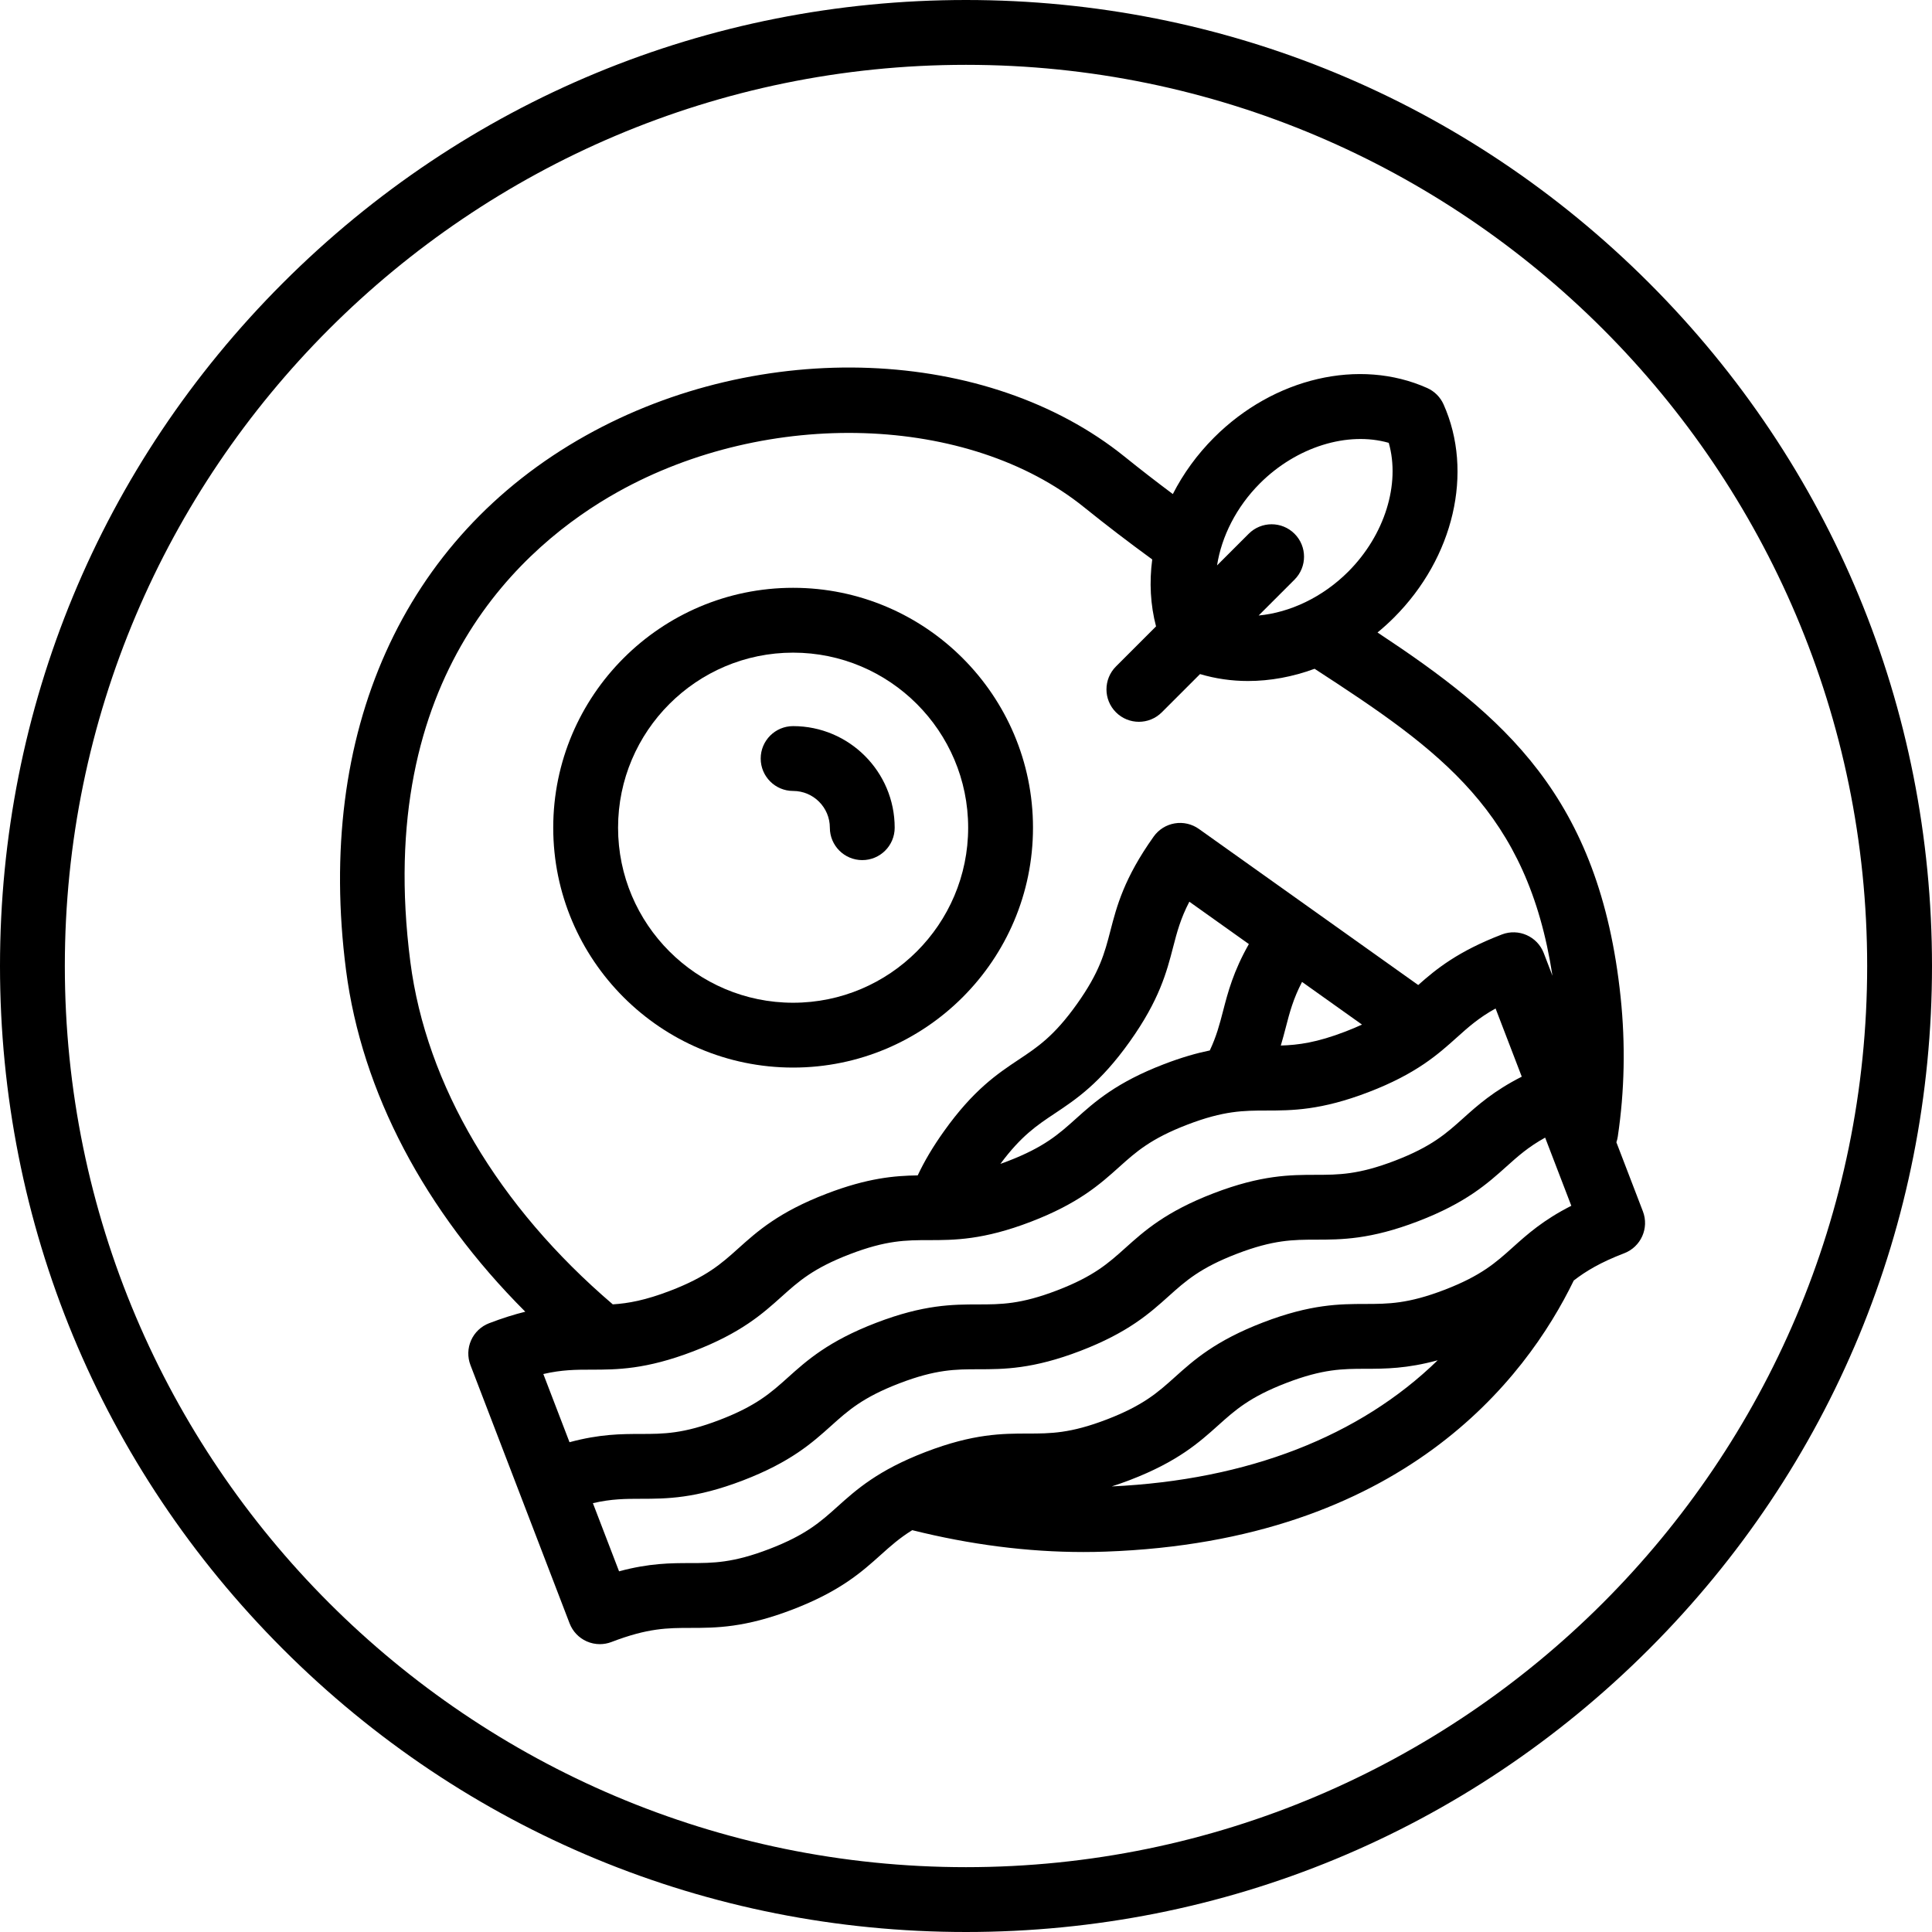
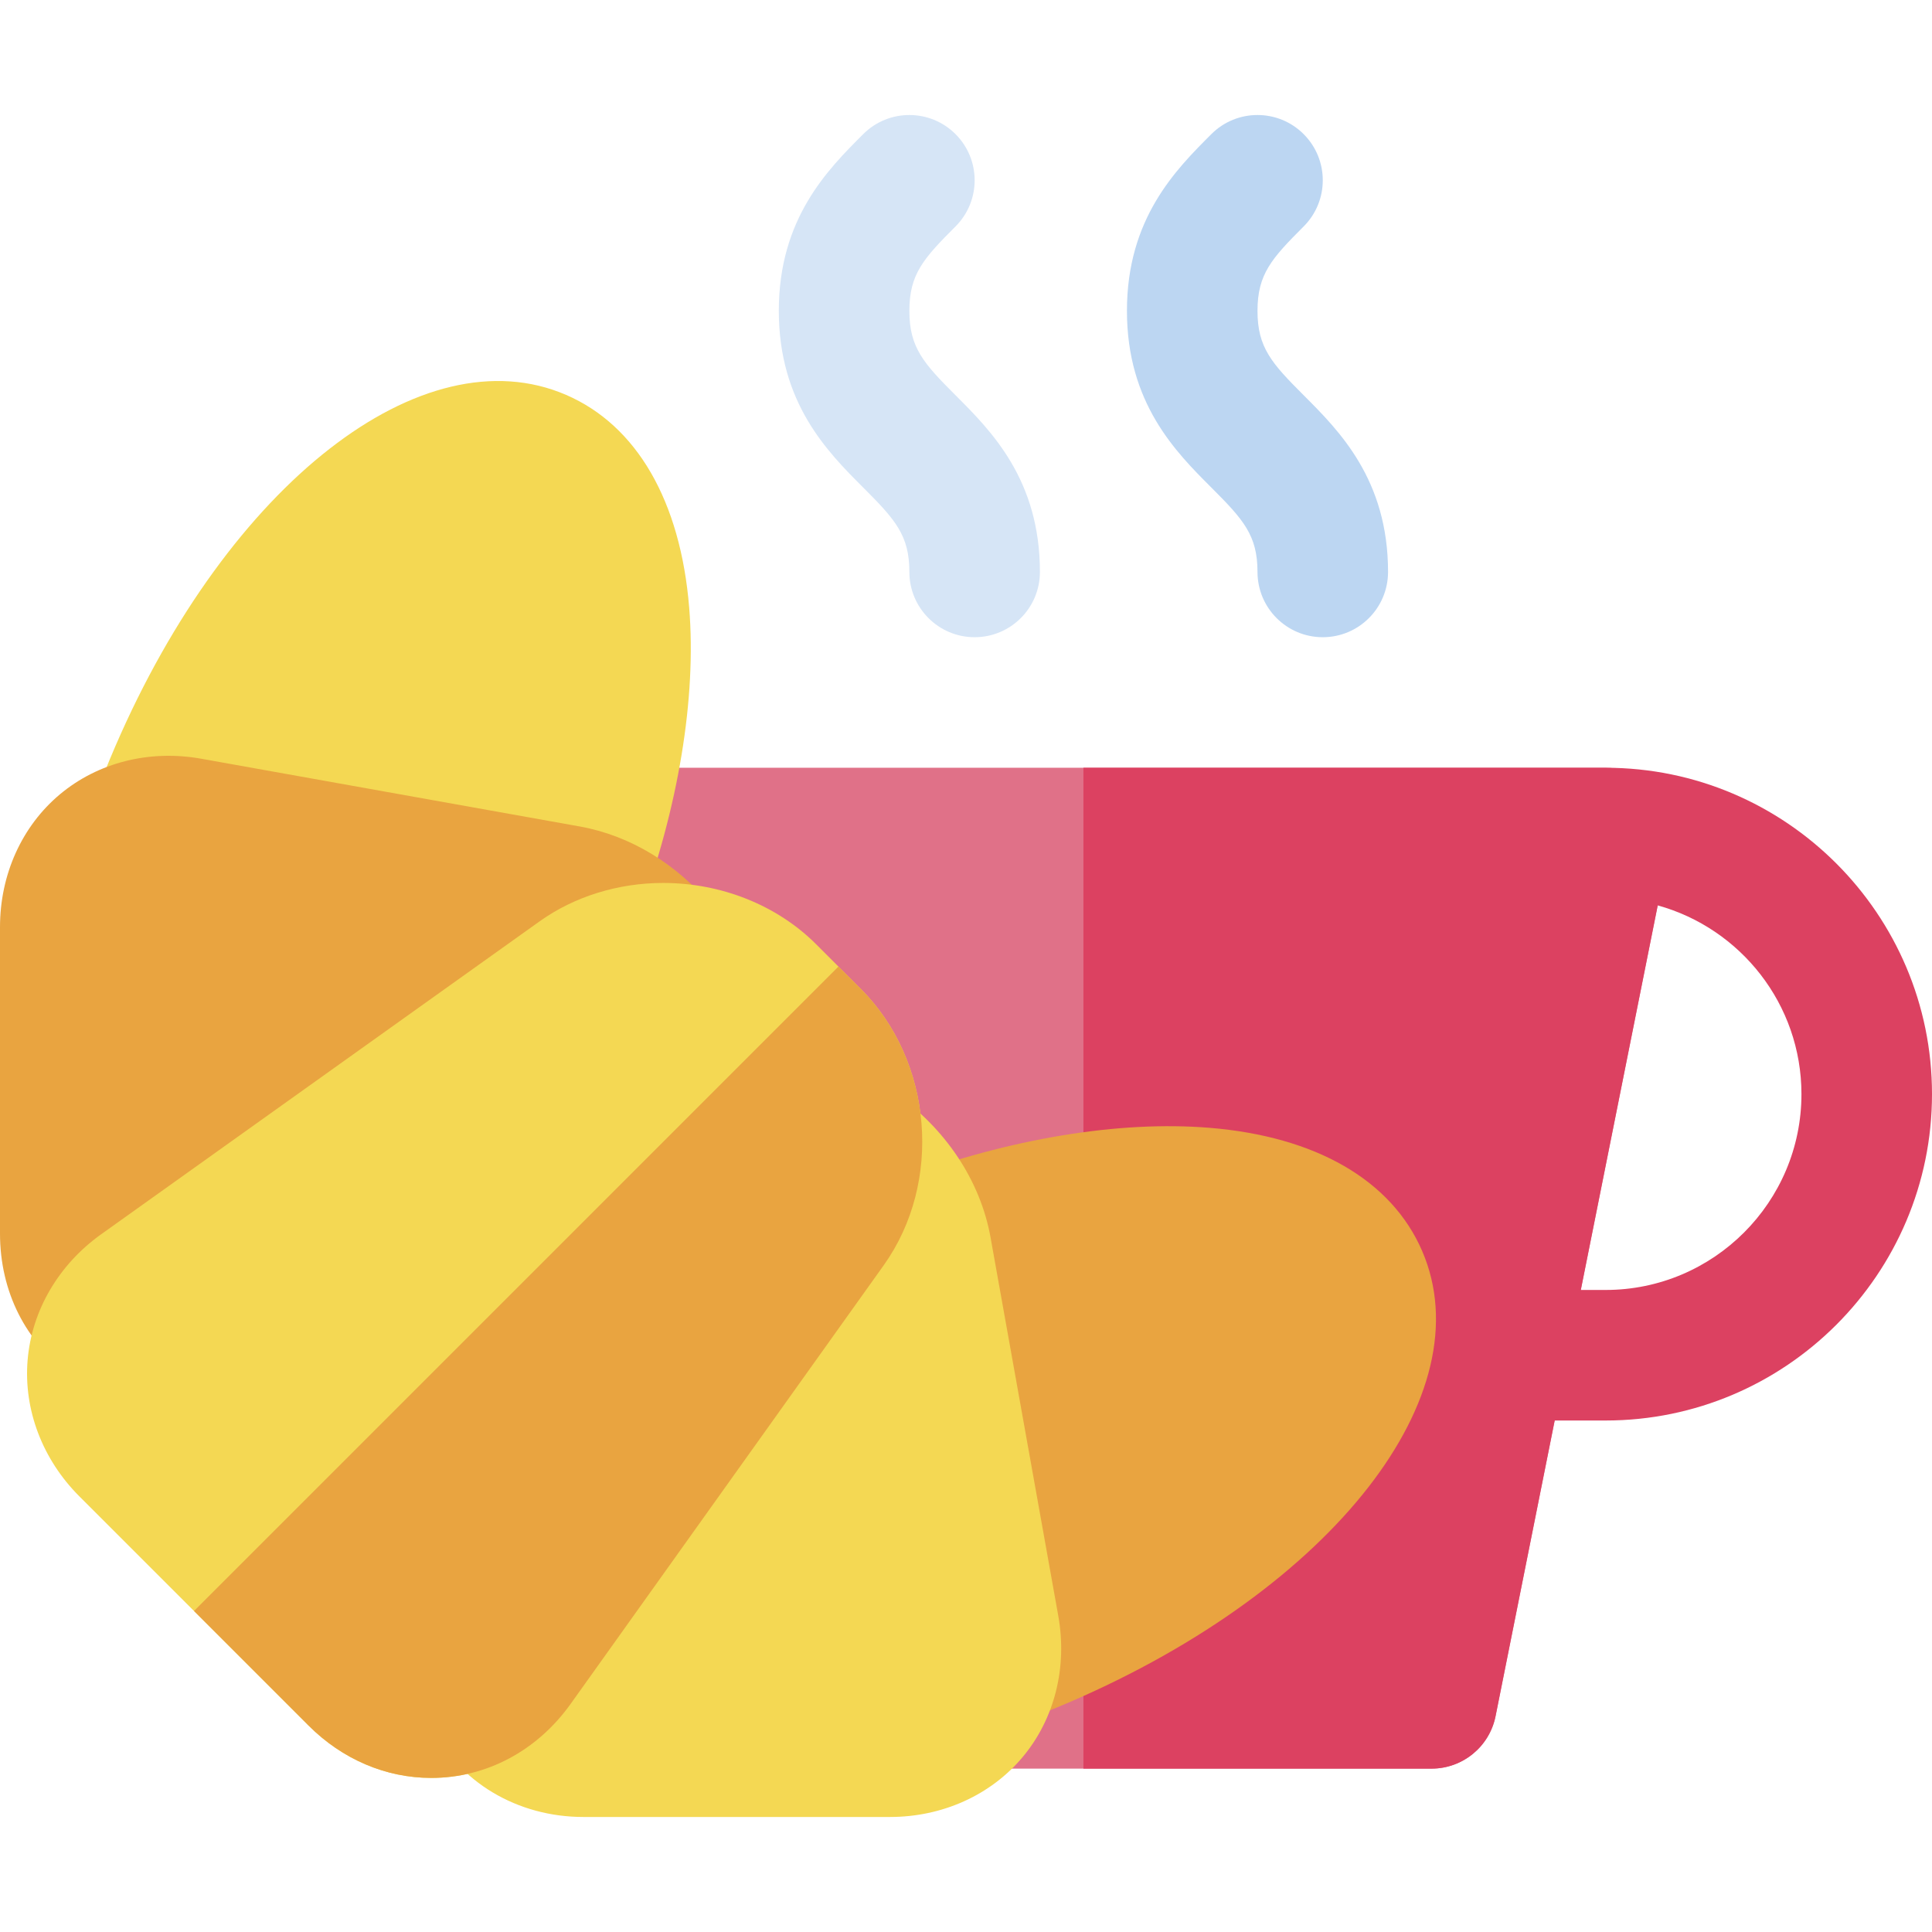
- <svg xmlns="http://www.w3.org/2000/svg" fill="#000000" height="50px" width="50px" version="1.1" id="Layer_1" viewBox="0 0 447 447">
-   <g id="SVGRepo_iconCarrier">
-     <path d="M381.539,65.462C339.325,23.248,283.199,0,223.5,0C163.801,0,107.675,23.248,65.461,65.462 C23.248,107.675,0,163.801,0,223.5c0,59.699,23.248,115.825,65.461,158.038C107.675,423.752,163.801,447,223.5,447 c59.699,0,115.825-23.248,158.039-65.462C423.752,339.325,447,283.199,447,223.5C447,163.801,423.752,107.675,381.539,65.462z M223.5,432C108.533,432,15,338.468,15,223.5S108.533,15,223.5,15S432,108.532,432,223.5S338.467,432,223.5,432z" />
-     <path d="M183.5,247c30.603,0,55.5-24.897,55.5-55.5c0-30.603-24.897-55.5-55.5-55.5c-30.603,0-55.5,24.897-55.5,55.5 C128,222.103,152.897,247,183.5,247z M183.5,151c22.332,0,40.5,18.168,40.5,40.5c0,22.332-18.168,40.5-40.5,40.5 c-22.332,0-40.5-18.168-40.5-40.5C143,169.168,161.168,151,183.5,151z" />
-     <path d="M380.111,280.267l-6.133-15.978c0.146-0.425,0.255-0.869,0.324-1.33c1.571-10.528,1.792-21.374,0.657-32.238 c-4.859-46.505-27.097-65.102-56.246-84.384c1.316-1.082,2.593-2.234,3.822-3.463c13.845-13.845,18.449-33.661,11.458-49.311 c-0.753-1.687-2.102-3.036-3.789-3.789c-15.65-6.989-35.467-2.386-49.312,11.459c-3.951,3.951-7.146,8.389-9.537,13.077 c-3.813-2.853-7.511-5.713-11.149-8.647c-31.669-25.54-84.102-27.595-124.673-4.889c-42.339,23.695-62.558,68.777-55.473,123.687 c3.635,28.174,18.207,55.76,41.473,79.026c-2.5,0.618-5.257,1.468-8.371,2.663c-1.857,0.713-3.355,2.134-4.164,3.951 c-0.809,1.817-0.863,3.882-0.15,5.738l22.935,59.75c0.713,1.857,2.134,3.355,3.952,4.164c0.969,0.432,2.009,0.648,3.05,0.648 c0.91,0,1.822-0.166,2.688-0.498c8.465-3.25,13.009-3.254,18.271-3.26c5.896-0.006,12.578-0.013,23.63-4.255 c11.054-4.244,16.026-8.71,20.412-12.651c2.246-2.017,4.32-3.876,7.275-5.708c13.417,3.35,26.701,5.056,39.583,5.056 c1.713,0,3.421-0.029,5.12-0.09c68.614-2.421,97.228-39.832,108.35-62.725c2.765-2.143,6.13-4.183,11.683-6.314 C379.664,288.472,381.596,284.134,380.111,280.267z M291.501,111.838c8.48-8.481,20.322-12.094,29.808-9.379 c2.716,9.487-0.9,21.328-9.379,29.808c-5.918,5.919-13.472,9.458-20.722,10.139l8.305-8.303c2.929-2.929,2.93-7.677,0.001-10.606 c-2.929-2.929-7.678-2.93-10.607-0.001l-7.322,7.32C282.631,124.113,286.057,117.283,291.501,111.838z M94.938,222.54 c-8.571-66.426,26.345-96.602,47.922-108.677c34.873-19.518,81.273-18.023,107.932,3.475c5.105,4.118,10.311,8.096,15.795,12.097 c-0.698,5.251-0.426,10.507,0.882,15.492l-9.272,9.27c-2.929,2.929-2.93,7.677-0.001,10.606c1.465,1.465,3.384,2.197,5.304,2.197 c1.919,0,3.838-0.732,5.303-2.196l8.847-8.845c3.579,1.069,7.31,1.602,11.094,1.602c5.135,0,10.36-0.966,15.407-2.827 c29.369,19.06,49.222,33.122,55.04,71.035l-2.015-5.25c-1.484-3.867-5.824-5.798-9.689-4.314 c-10.177,3.907-15.201,7.999-19.359,11.698l-24.671-17.558c-0.001-0.001-0.001-0.001-0.001-0.001 c-0.001-0.001-0.002-0.001-0.003-0.002l-26.069-18.553c-1.621-1.154-3.63-1.617-5.595-1.285c-1.961,0.33-3.711,1.426-4.865,3.047 c-6.871,9.655-8.548,16.13-10.027,21.842c-1.321,5.101-2.462,9.506-7.728,16.905c-5.266,7.398-9.054,9.92-13.441,12.839 c-4.912,3.27-10.48,6.976-17.351,16.631c-2.527,3.55-4.494,6.86-6.048,10.177c-5.318,0.077-11.586,0.591-21.087,4.238 c-11.055,4.243-16.027,8.71-20.414,12.65c-3.915,3.518-7.296,6.555-15.764,9.805c-5.755,2.209-9.697,2.917-13.285,3.147 C115.232,279.114,98.616,251.042,94.938,222.54z M315.119,237.053c-1.161,0.537-2.429,1.076-3.85,1.621 c-6.645,2.551-10.877,3.105-14.933,3.229c0.438-1.468,0.807-2.866,1.152-4.197c0.892-3.445,1.708-6.577,3.761-10.523 L315.119,237.053z M288.946,218.425c-3.593,6.337-4.848,11.154-5.979,15.519c-0.796,3.073-1.52,5.821-3.059,9.094 c-3.06,0.626-6.527,1.611-10.588,3.169c-11.058,4.244-16.031,8.712-20.419,12.652c-3.917,3.519-7.3,6.557-15.771,9.809 c-0.578,0.222-1.134,0.426-1.677,0.618c4.827-6.498,8.44-8.907,12.585-11.666c4.912-3.269,10.479-6.975,17.351-16.629 c6.872-9.654,8.548-16.129,10.028-21.841c0.893-3.447,1.703-6.576,3.759-10.525L288.946,218.425z M131.766,333.68l-6.058-15.778 c4.324-1.001,7.549-1.004,11.1-1.008c5.896-0.006,12.578-0.013,23.631-4.256c11.054-4.243,16.026-8.71,20.413-12.65 c3.916-3.517,7.297-6.555,15.765-9.805c8.461-3.248,13.004-3.253,18.264-3.258c5.895-0.006,12.575-0.012,23.625-4.253 c11.058-4.244,16.031-8.712,20.419-12.652c3.917-3.519,7.3-6.557,15.771-9.809c8.479-3.254,13.029-3.261,18.298-3.269 c5.9-0.009,12.589-0.019,23.652-4.266c11.063-4.247,16.041-8.715,20.431-12.656c2.649-2.379,5.054-4.537,8.951-6.691 l6.057,15.778c-6.496,3.294-10.205,6.613-13.561,9.626c-3.921,3.521-7.307,6.561-15.785,9.814 c-8.478,3.253-13.029,3.261-18.298,3.269c-5.901,0.009-12.589,0.019-23.652,4.266c-11.058,4.244-16.031,8.711-20.419,12.652 c-3.917,3.518-7.3,6.556-15.771,9.808c-8.461,3.248-13.004,3.253-18.264,3.258c-5.895,0.006-12.575,0.012-23.625,4.253 c-11.054,4.244-16.025,8.71-20.412,12.65c-3.915,3.518-7.297,6.556-15.764,9.806c-8.464,3.249-13.009,3.254-18.271,3.259 C143.759,331.773,138.788,331.785,131.766,333.68z M257.209,343.91c1.339-0.428,2.742-0.917,4.231-1.488 c11.058-4.244,16.031-8.712,20.419-12.652c3.917-3.519,7.3-6.557,15.771-9.809c8.479-3.255,13.029-3.261,18.299-3.269 c4.549-0.006,9.576-0.022,16.706-1.971C314.595,332.297,288.755,342.427,257.209,343.91z M349.99,288.609 c-3.921,3.52-7.307,6.56-15.785,9.814c-8.479,3.255-13.029,3.261-18.299,3.269c-5.9,0.009-12.588,0.019-23.652,4.265 c-11.058,4.244-16.031,8.712-20.419,12.652c-3.917,3.519-7.3,6.557-15.771,9.809c-8.461,3.248-13.004,3.252-18.264,3.257 c-5.895,0.006-12.576,0.012-23.626,4.254c-11.053,4.243-16.025,8.71-20.412,12.65c-3.915,3.518-7.296,6.556-15.763,9.806 c-8.464,3.249-13.008,3.254-18.27,3.259c-4.506,0.005-9.473,0.01-16.499,1.907l-6.054-15.771c4.322-1,7.55-1.007,11.1-1.011 c5.896-0.006,12.578-0.013,23.63-4.255c11.055-4.243,16.027-8.71,20.414-12.65c3.916-3.518,7.297-6.556,15.763-9.806 c8.461-3.248,13.004-3.252,18.264-3.257c5.895-0.006,12.576-0.012,23.625-4.254c11.058-4.244,16.031-8.711,20.419-12.652 c3.917-3.518,7.3-6.556,15.771-9.808c8.479-3.255,13.029-3.262,18.299-3.27c5.9-0.009,12.588-0.019,23.651-4.265 c11.063-4.247,16.04-8.715,20.431-12.656c2.648-2.378,5.058-4.536,8.952-6.689l6.054,15.771 C357.047,282.273,353.347,285.594,349.99,288.609z" />
-     <path d="M183.5,183c4.687,0,8.5,3.813,8.5,8.5c0,4.143,3.358,7.5,7.5,7.5c4.142,0,7.5-3.357,7.5-7.5 c0-12.958-10.542-23.5-23.5-23.5c-4.142,0-7.5,3.357-7.5,7.5S179.358,183,183.5,183z" />
+ <svg xmlns="http://www.w3.org/2000/svg" height="50px" width="50px" version="1.1" id="Layer_1" viewBox="0 0 512 512" xml:space="preserve">
+   <path style="fill:#E07188;" d="M438.885,209.796c-3.287-4.008-8.196-6.331-13.379-6.331H148.73c-5.183,0-10.092,2.325-13.379,6.331  c-3.286,4.009-4.6,9.278-3.584,14.36l46.129,230.644c1.617,8.085,8.717,13.906,16.963,13.906h184.517  c8.246,0,15.346-5.82,16.963-13.906l46.129-230.644C443.486,219.074,442.171,213.804,438.885,209.796z" />
+   <path style="fill:#DC4161;" d="M425.507,203.464H287.119v265.241h92.259c8.246,0,15.346-5.82,16.963-13.906l15.67-78.351h13.496  c47.692,0,86.493-38.801,86.493-86.493S473.199,203.464,425.507,203.464z M425.507,341.852h-6.577l20.383-101.911  c21.933,6.063,38.089,26.181,38.089,50.016C477.403,318.572,454.123,341.852,425.507,341.852z" />
+   <path style="fill:#D6E5F6;" d="M258.289,168.867c-9.553,0-17.298-7.744-17.298-17.299c0-9.723-3.75-13.883-12.232-22.365  c-9.44-9.439-22.368-22.366-22.365-46.829c-0.003-24.464,12.928-37.391,22.368-46.829c6.757-6.754,17.709-6.753,24.465,0.003  c6.754,6.756,6.752,17.709-0.003,24.464c-8.483,8.481-12.233,12.641-12.232,22.364c-0.001,9.725,3.748,13.884,12.23,22.365  c9.44,9.438,22.367,22.365,22.367,46.829C275.587,161.124,267.842,168.867,258.289,168.867z" />
+   <path style="fill:#BCD6F2;" d="M350.547,168.867c-9.553,0-17.298-7.744-17.298-17.299c0-9.723-3.75-13.883-12.232-22.365  c-9.44-9.439-22.368-22.366-22.365-46.829c-0.003-24.464,12.928-37.391,22.368-46.829c6.757-6.754,17.709-6.753,24.465,0.003  c6.754,6.756,6.752,17.709-0.003,24.464c-8.483,8.481-12.233,12.641-12.232,22.364c-0.001,9.725,3.748,13.884,12.229,22.365  c9.439,9.438,22.368,22.365,22.368,46.829C367.846,161.124,360.101,168.867,350.547,168.867z" />
+   <path style="fill:#E9A440;" d="M376.871,331.492c-8.104-18.734-28.137-30.319-56.41-32.617  c-23.897-1.941-52.848,2.837-81.521,13.457c-8.959,3.319-13.53,13.271-10.212,22.231c2.935,7.92,11.055,12.402,19.089,11.041  l12.997,77.308c-0.999,0.379-1.999,0.778-2.997,1.141c-8.976,3.271-13.602,13.199-10.332,22.176  c2.558,7.023,9.19,11.384,16.255,11.384c1.965,0,3.965-0.338,5.921-1.049c4.705-1.714,9.451-3.602,14.109-5.617  C353.293,420.885,393.318,369.532,376.871,331.492z" />
+   <g>
+     <path style="fill:#F4D853;" d="M169.187,242.588c10.62-28.673,15.4-57.628,13.458-81.528   c-2.298-28.276-13.883-48.309-32.619-56.409c-38.039-16.447-89.392,23.574-119.451,93.094c-1.997,4.618-3.886,9.361-5.614,14.098   c-3.274,8.976,1.349,18.905,10.326,22.177c8.971,3.273,18.906-1.349,22.176-10.324c0.364-1.001,0.762-1.999,1.143-3l77.308,13.012   c-1.362,8.036,3.121,16.159,11.042,19.093c1.981,0.733,4.011,1.082,6.006,1.082C159.993,253.883,166.604,249.567,169.187,242.588z" />
+     <path style="fill:#F4D853;" d="M271.017,465.635c8.449-10.093,11.885-23.738,9.436-37.435L262.504,327.92   c-2.7-15.087-12.058-29.102-25.678-38.458c-7.873-5.409-18.643-3.409-24.052,4.465c-5.409,7.874-3.409,18.643,4.465,24.052   c0.067,0.045,0.126,0.099,0.191,0.145l-78.114,117.187c-4.967-3.303-11.504-3.96-17.24-1.13   c-8.569,4.229-12.086,14.601-7.858,23.168c7.356,14.911,22.842,24.171,40.415,24.171h81.192   C249.743,481.52,262.571,475.728,271.017,465.635z" />
  </g>
+   <path style="fill:#E9A440;" d="M188.772,240.329c-9.308-11.354-21.801-18.922-35.174-21.314L53.321,201.07  c-13.696-2.452-27.344,0.985-37.44,9.433C5.789,218.949,0,231.776,0,245.693v81.189c-0.003,15.384,6.817,28.946,18.712,37.21  c3.01,2.089,6.448,3.092,9.854,3.092c5.476,0,10.863-2.594,14.223-7.431c4.183-6.022,3.996-13.763,0.143-19.505l117.984-79.225  c0.372,0.406,0.748,0.811,1.102,1.244c6.058,7.388,16.958,8.467,24.345,2.409C193.751,258.617,194.831,247.718,188.772,240.329z" />
+   <path style="fill:#F4D853;" d="M151.239,451.531l82.959-116.226c15.682-21.975,13.012-54.141-6.079-73.233l-11.854-11.854  c-10.312-10.312-25.089-16.226-40.541-16.227c-11.909,0.001-23.523,3.607-32.693,10.154L26.802,327.099  c-11.294,8.062-18.395,20.22-19.485,33.354c-1.087,13.133,3.914,26.294,13.727,36.109l60.733,60.733  c8.946,8.946,20.491,13.872,32.503,13.872C128.86,471.167,142.331,464.01,151.239,451.531z" />
+   <path style="fill:#E9A440;" d="M151.239,451.531l82.959-116.226c15.682-21.975,13.012-54.141-6.079-73.233l-5.923-5.922  L51.415,426.932l30.363,30.364c8.946,8.946,20.491,13.872,32.503,13.872C128.86,471.167,142.331,464.01,151.239,451.531z" />
</svg>
